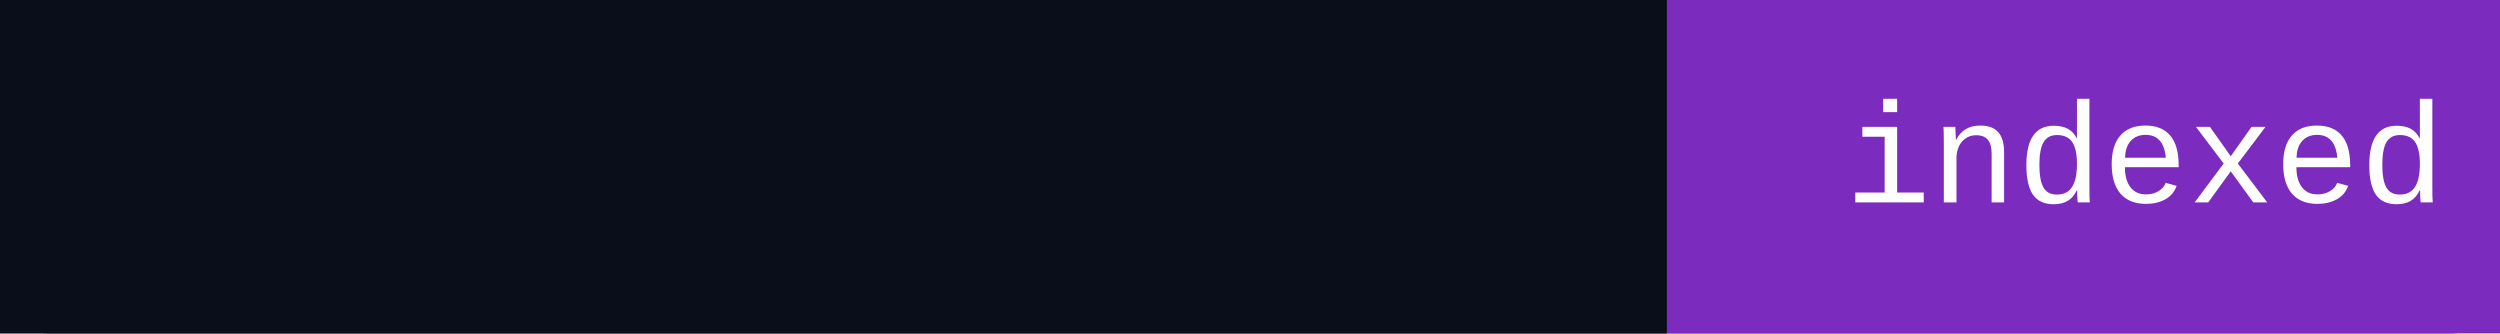
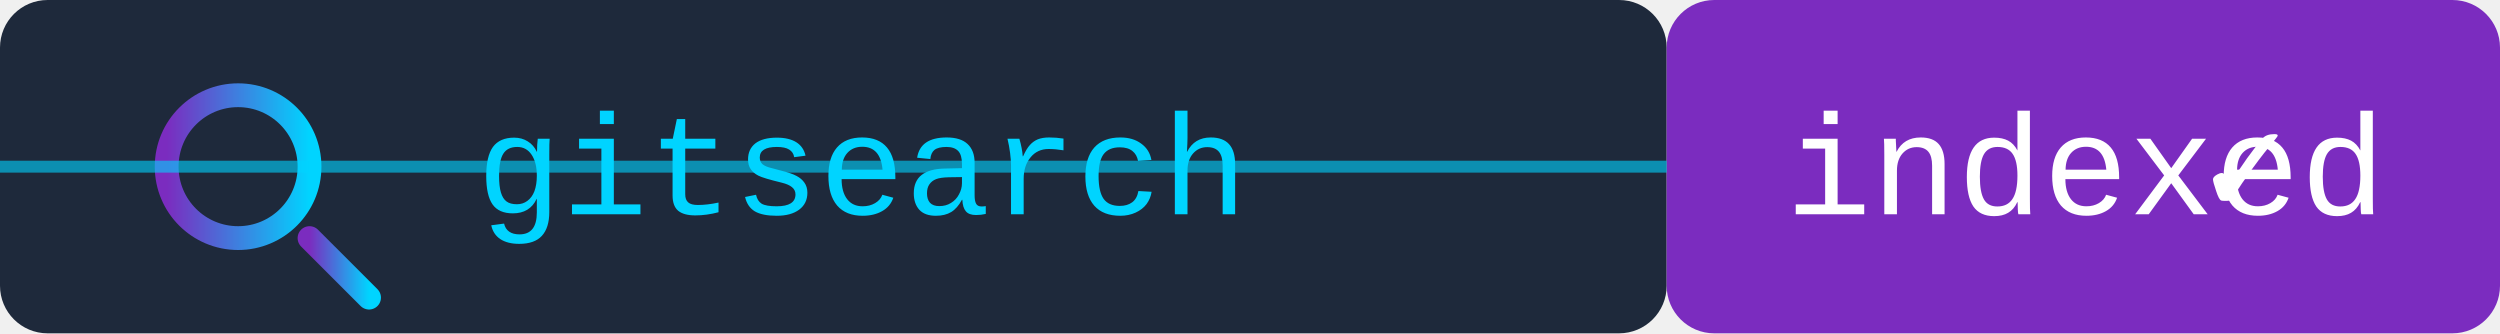
- <svg xmlns="http://www.w3.org/2000/svg" width="210" height="28" viewBox="0 0 210 28" color-profile="sRGB">
+ <svg xmlns="http://www.w3.org/2000/svg" width="210" height="28" viewBox="0 0 210 28">
  <defs>
-     <style>
-       @media (prefers-reduced-motion:reduce){
-         svg *{animation:none!important}
-       }
-     </style>
+     <linearGradient id="g" x1="0" y1="0" x2="1" y2="0">
+       <stop offset="0%" stop-color="#7b2cbf" />
+       <stop offset="100%" stop-color="#00d4ff" />
+     </linearGradient>
+     <filter id="glow">
+       <feGaussianBlur stdDeviation="2" result="b" />
+       <feMerge>
+         <feMergeNode in="b" />
+         <feMergeNode in="SourceGraphic" />
+       </feMerge>
+     </filter>
  </defs>
-   <rect width="210" height="28" rx="4" fill="#0a0e1a" />
-   <rect x="0" y="0" width="140" height="28" fill="#1e293b" />
-   <rect x="140" y="0" width="70" height="28" fill="#7b2cbf" />
-   <g fill="none" stroke="#00d4ff" stroke-width="1.5" stroke-linecap="round">
-     <circle cx="12" cy="14" r="5" />
-     <path d="m17 19 5 5" />
+   <style>@media(prefers-reduced-motion:reduce){svg *{animation:none!important}}</style>
+   <rect x="0" y="0" width="140" height="28" rx="4" fill="#1e293b" />
+   <rect x="140" y="0" width="70" height="28" rx="4" fill="#7b2cbf" />
+   <g transform="translate(20 14)">
+     <circle r="6" fill="none" stroke="url(#g)" stroke-width="2" />
+     <line x1="6" y1="6" x2="11" y2="11" stroke="url(#g)" stroke-width="2" stroke-linecap="round" />
  </g>
-   <text x="26" y="17" font-family="Courier New" font-size="12" fill="#00d4ff">gitsearch</text>
-   <text x="155" y="17" font-family="Courier New" font-size="12" fill="#fff">
-     indexed ✓
-     <animate attributeName="opacity" values="1;0.4;1" dur="1.2s" repeatCount="indefinite" />
+   <line x1="0" y1="14" x2="140" y2="14" stroke="#00d4ff" stroke-width="1" opacity="0.6">
+     <animateTransform attributeName="transform" type="translate" values="0 0;140 0" dur="3.2s" fill="freeze" />
+     <set attributeName="opacity" to="0" begin="3.2s" />
+   </line>
+   <text x="40" y="18" font-family="Courier New" font-size="12" fill="#00d4ff">gitsearch</text>
+   <text x="150" y="18" font-family="Courier New" font-size="12" fill="#fff">indexed</text>
+   <text x="185" y="18" font-family="Courier New" font-size="12" fill="#fff">
+     ✓
+     <animate attributeName="fill-opacity" values="0;1;0" dur="1.5s" repeatCount="indefinite" />
  </text>
-   <rect x="0" y="0" width="140" height="28" fill="#0a0e1a">
-     <animate attributeName="x" values="-140;0" dur="1.2s" repeatCount="indefinite" />
-   </rect>
</svg>
